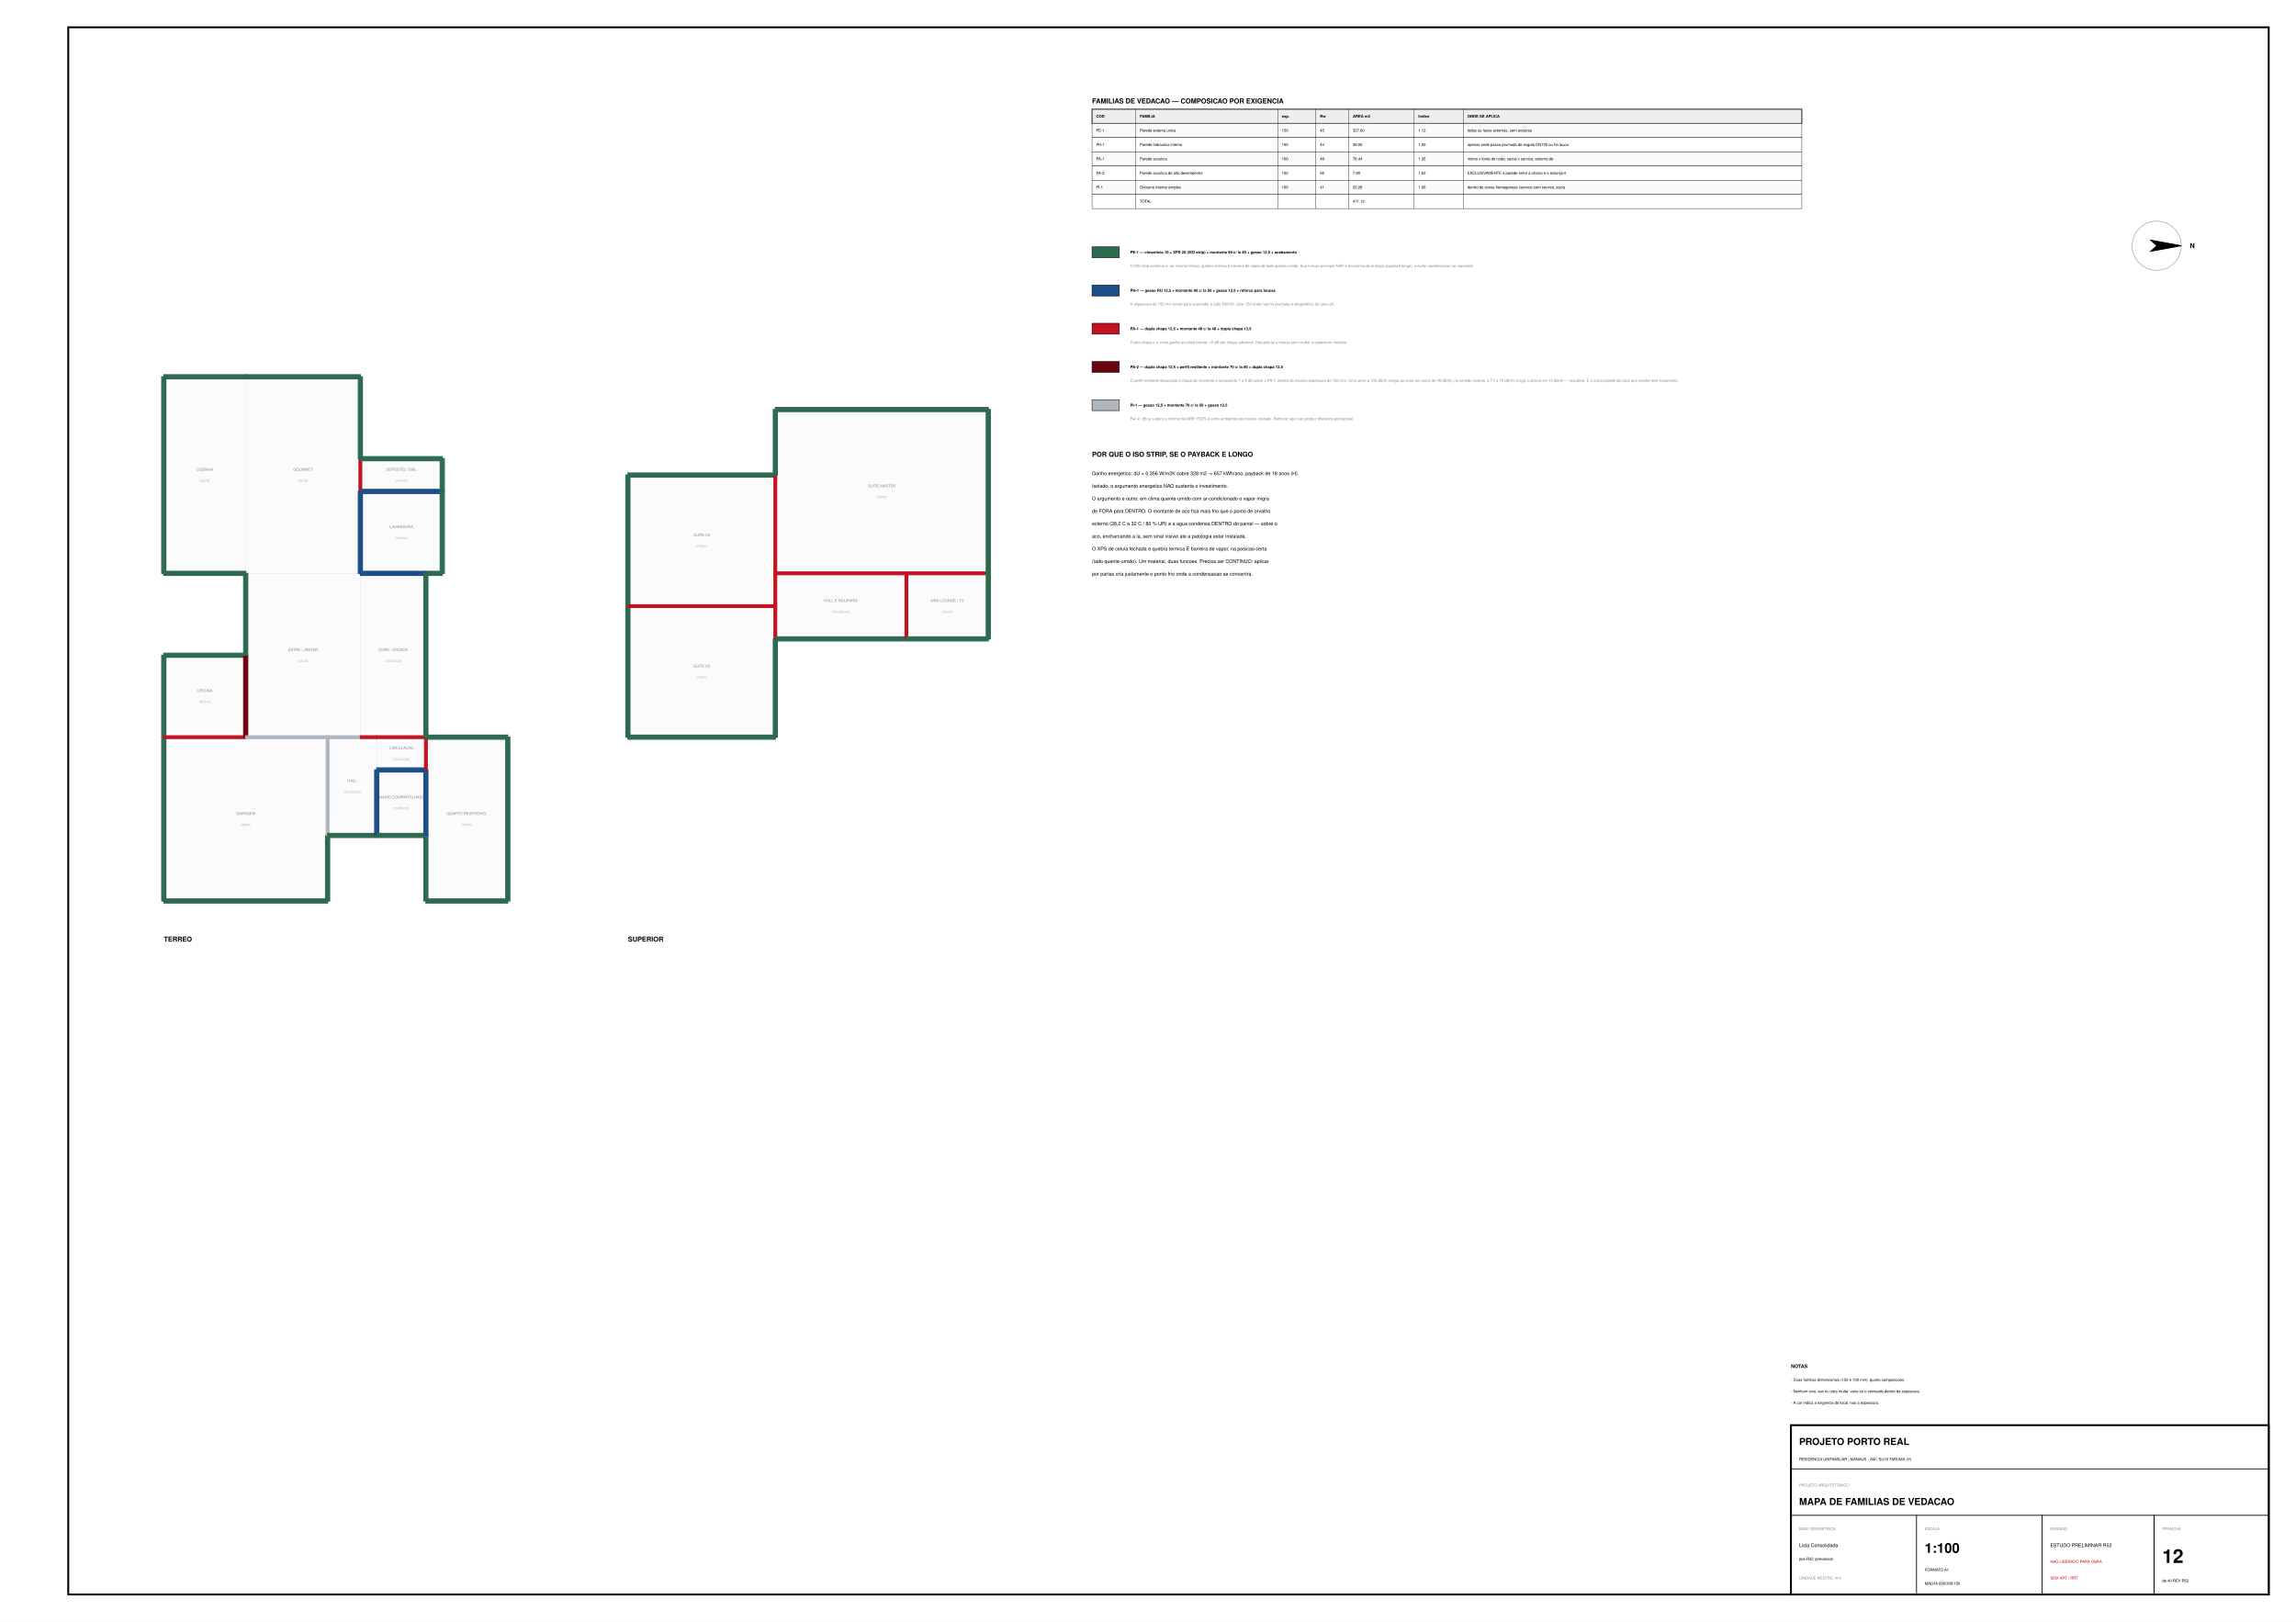
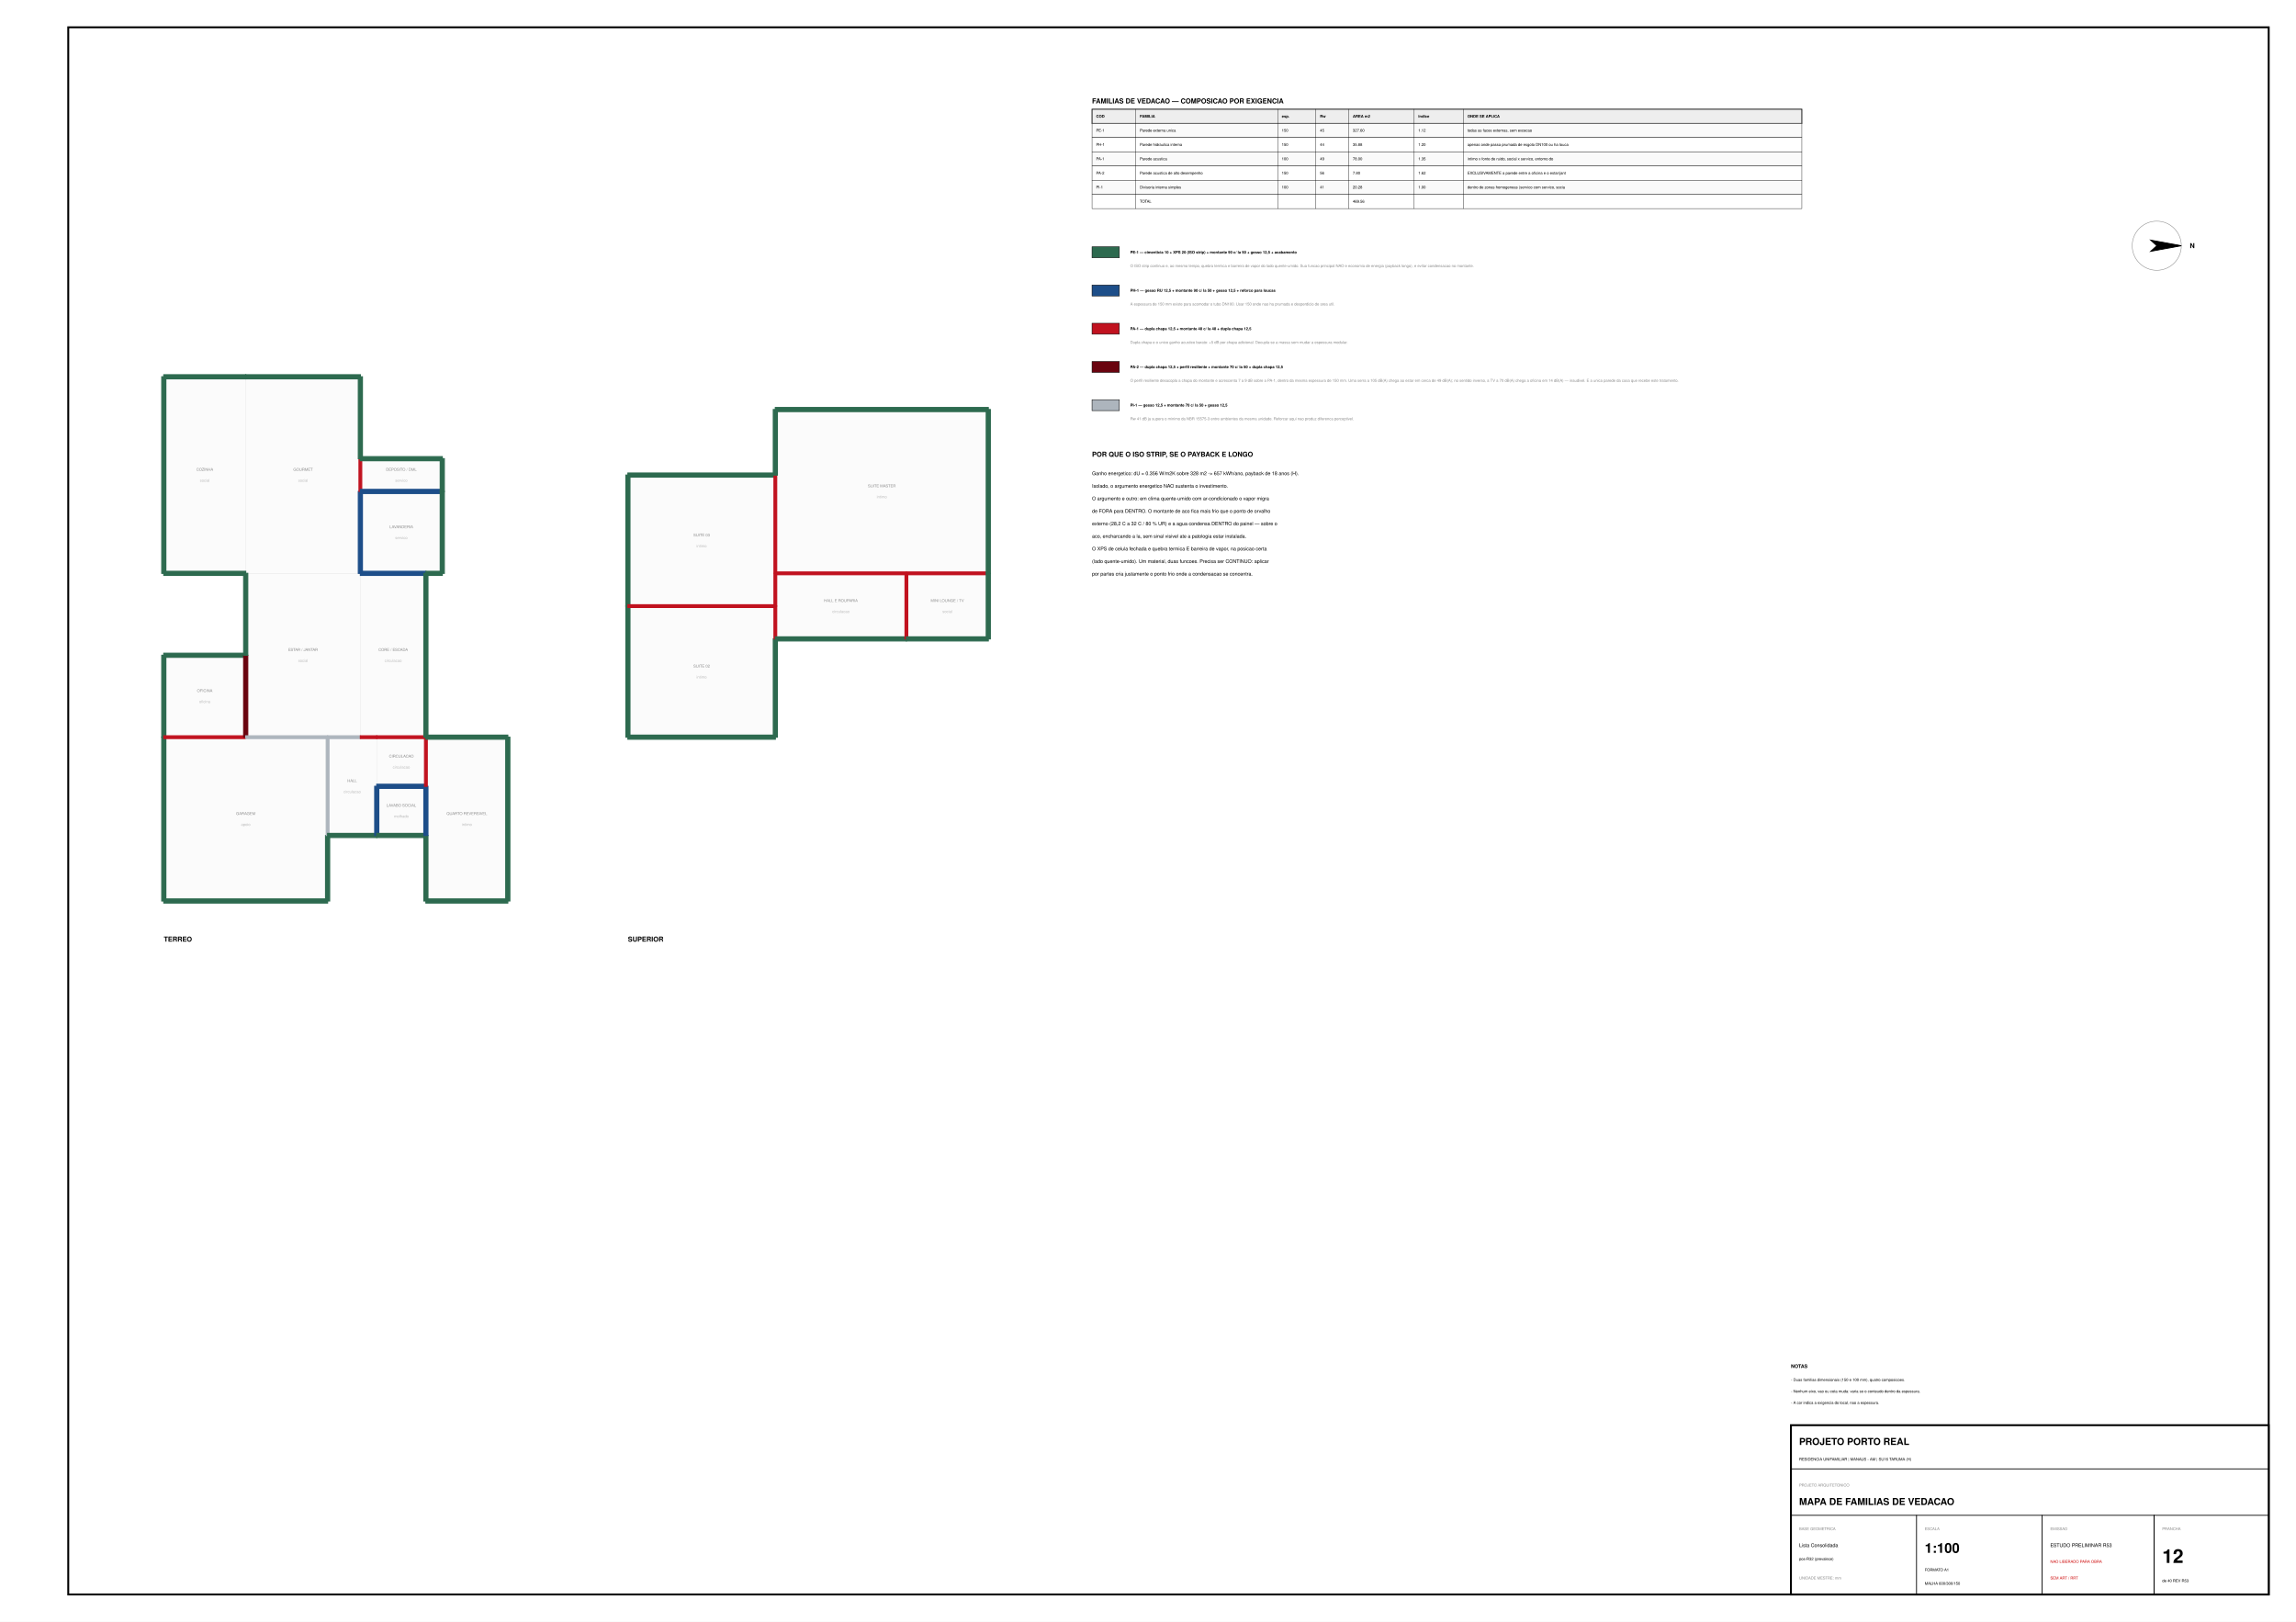
<svg xmlns="http://www.w3.org/2000/svg" version="1.1" width="841mm" height="594mm" viewBox="0 0 841 594">
  <rect width="841" height="594" fill="#ffffff" />
  <defs>
    <clipPath id="rec1">
      <rect x="25.00" y="10.00" width="806.00" height="574.00" />
    </clipPath>
  </defs>
  <g data-tipo="moldura">
    <rect x="25.0" y="10" width="806.00" height="574.00" fill="none" stroke="#000" stroke-width="0.7" />
  </g>
-   <g data-tipo="carimbo" data-cod="12" data-rev="R52">
+   <g data-tipo="carimbo" data-cod="12" data-rev="R53">
    <polygon points="656.000,522.000 831.000,522.000 831.000,584.000 656.000,584.000" stroke="#000000" stroke-width="0.7" fill="#fff" stroke-linejoin="miter" />
    <text x="659.000" y="528.000" font-family="Helvetica, Arial, sans-serif" font-size="3.50" font-weight="bold" fill="#000000" text-anchor="start" dominant-baseline="middle">PROJETO PORTO REAL</text>
    <text x="659.000" y="534.500" font-family="Helvetica, Arial, sans-serif" font-size="1.40" font-weight="normal" fill="#000000" text-anchor="start" dominant-baseline="middle">RESIDENCIA UNIFAMILIAR  |  MANAUS - AM  |  SU16 TARUMA (H)</text>
    <line x1="656.000" y1="538.000" x2="831.000" y2="538.000" stroke="#000000" stroke-width="0.3" fill="none" stroke-linecap="round" />
    <text x="659.000" y="544.000" font-family="Helvetica, Arial, sans-serif" font-size="1.40" font-weight="normal" fill="#8a8a8a" text-anchor="start" dominant-baseline="middle">PROJETO ARQUITETONICO</text>
    <text x="659.000" y="550.000" font-family="Helvetica, Arial, sans-serif" font-size="3.50" font-weight="bold" fill="#000000" text-anchor="start" dominant-baseline="middle">MAPA DE FAMILIAS DE VEDACAO</text>
    <line x1="656.000" y1="555.000" x2="831.000" y2="555.000" stroke="#000000" stroke-width="0.3" fill="none" stroke-linecap="round" />
    <line x1="702.000" y1="555.000" x2="702.000" y2="584.000" stroke="#000000" stroke-width="0.3" fill="none" stroke-linecap="round" />
    <line x1="748.000" y1="555.000" x2="748.000" y2="584.000" stroke="#000000" stroke-width="0.3" fill="none" stroke-linecap="round" />
    <line x1="789.000" y1="555.000" x2="789.000" y2="584.000" stroke="#000000" stroke-width="0.3" fill="none" stroke-linecap="round" />
    <line x1="789.000" y1="555.000" x2="789.000" y2="584.000" stroke="#000000" stroke-width="0.3" fill="none" stroke-linecap="round" />
    <text x="659.000" y="560.000" font-family="Helvetica, Arial, sans-serif" font-size="1.40" font-weight="normal" fill="#8a8a8a" text-anchor="start" dominant-baseline="middle">BASE GEOMETRICA</text>
    <text x="659.000" y="566.000" font-family="Helvetica, Arial, sans-serif" font-size="1.80" font-weight="normal" fill="#000000" text-anchor="start" dominant-baseline="middle">Lista Consolidada</text>
    <text x="659.000" y="571.000" font-family="Helvetica, Arial, sans-serif" font-size="1.40" font-weight="normal" fill="#000000" text-anchor="start" dominant-baseline="middle">pos-R32 (prevalece)</text>
    <text x="659.000" y="578.000" font-family="Helvetica, Arial, sans-serif" font-size="1.40" font-weight="normal" fill="#8a8a8a" text-anchor="start" dominant-baseline="middle">UNIDADE MESTRE: mm</text>
    <text x="705.000" y="560.000" font-family="Helvetica, Arial, sans-serif" font-size="1.40" font-weight="normal" fill="#8a8a8a" text-anchor="start" dominant-baseline="middle">ESCALA</text>
    <text x="705.000" y="567.000" font-family="Helvetica, Arial, sans-serif" font-size="5.00" font-weight="bold" fill="#000000" text-anchor="start" dominant-baseline="middle">1:100</text>
    <text x="705.000" y="575.000" font-family="Helvetica, Arial, sans-serif" font-size="1.40" font-weight="normal" fill="#000000" text-anchor="start" dominant-baseline="middle">FORMATO A1</text>
    <text x="705.000" y="580.000" font-family="Helvetica, Arial, sans-serif" font-size="1.40" font-weight="normal" fill="#000000" text-anchor="start" dominant-baseline="middle">MALHA 600/300/150</text>
    <text x="751.000" y="560.000" font-family="Helvetica, Arial, sans-serif" font-size="1.40" font-weight="normal" fill="#8a8a8a" text-anchor="start" dominant-baseline="middle">EMISSAO</text>
-     <text x="751.000" y="566.000" font-family="Helvetica, Arial, sans-serif" font-size="1.80" font-weight="normal" fill="#000000" text-anchor="start" dominant-baseline="middle">ESTUDO PRELIMINAR  R52</text>
+     <text x="751.000" y="566.000" font-family="Helvetica, Arial, sans-serif" font-size="1.80" font-weight="normal" fill="#000000" text-anchor="start" dominant-baseline="middle">ESTUDO PRELIMINAR  R53</text>
    <text x="751.000" y="572.000" font-family="Helvetica, Arial, sans-serif" font-size="1.40" font-weight="normal" fill="#c00" text-anchor="start" dominant-baseline="middle">NAO LIBERADO PARA OBRA</text>
    <text x="751.000" y="578.000" font-family="Helvetica, Arial, sans-serif" font-size="1.40" font-weight="normal" fill="#c00" text-anchor="start" dominant-baseline="middle">SEM ART / RRT</text>
    <text x="792.000" y="560.000" font-family="Helvetica, Arial, sans-serif" font-size="1.40" font-weight="normal" fill="#8a8a8a" text-anchor="start" dominant-baseline="middle">PRANCHA</text>
    <text x="792.000" y="570.000" font-family="Helvetica, Arial, sans-serif" font-size="7.00" font-weight="bold" fill="#000000" text-anchor="start" dominant-baseline="middle">12</text>
-     <text x="792.000" y="579.000" font-family="Helvetica, Arial, sans-serif" font-size="1.40" font-weight="normal" fill="#000000" text-anchor="start" dominant-baseline="middle">de 40   REV R52</text>
+     <text x="792.000" y="579.000" font-family="Helvetica, Arial, sans-serif" font-size="1.40" font-weight="normal" fill="#000000" text-anchor="start" dominant-baseline="middle">de 40   REV R53</text>
  </g>
  <g data-tipo="notas">
    <text x="656.000" y="500.400" font-family="Helvetica, Arial, sans-serif" font-size="1.80" font-weight="bold" fill="#000000" text-anchor="start" dominant-baseline="middle">NOTAS</text>
    <text x="656.000" y="505.400" font-family="Helvetica, Arial, sans-serif" font-size="1.40" font-weight="normal" fill="#000000" text-anchor="start" dominant-baseline="middle">- Duas familias dimensionais (150 e 100 mm), quatro composicoes.</text>
    <text x="656.000" y="509.600" font-family="Helvetica, Arial, sans-serif" font-size="1.40" font-weight="normal" fill="#000000" text-anchor="start" dominant-baseline="middle">- Nenhum eixo, vao ou cota muda: varia so o conteudo dentro da espessura.</text>
    <text x="656.000" y="513.800" font-family="Helvetica, Arial, sans-serif" font-size="1.40" font-weight="normal" fill="#000000" text-anchor="start" dominant-baseline="middle">- A cor indica a exigencia do local, nao a espessura.</text>
  </g>
  <g clip-path="url(#rec1)" data-tipo="recorte">
    <polygon points="60.000,330.000 120.000,330.000 120.000,270.000 60.000,270.000" stroke="#e8e8e8" stroke-width="0.13" fill="#fbfbfb" stroke-linejoin="miter" />
    <text x="90.000" y="298.000" font-family="Helvetica, Arial, sans-serif" font-size="1.40" font-weight="normal" fill="#8a8a8a" text-anchor="middle" dominant-baseline="middle">GARAGEM</text>
    <text x="90.000" y="302.000" font-family="Helvetica, Arial, sans-serif" font-size="1.40" font-weight="normal" fill="#bbb" text-anchor="middle" dominant-baseline="middle">apoio</text>
    <polygon points="120.000,306.000 138.000,306.000 138.000,270.000 120.000,270.000" stroke="#e8e8e8" stroke-width="0.13" fill="#fbfbfb" stroke-linejoin="miter" />
    <text x="129.000" y="286.000" font-family="Helvetica, Arial, sans-serif" font-size="1.40" font-weight="normal" fill="#8a8a8a" text-anchor="middle" dominant-baseline="middle">HALL</text>
    <text x="129.000" y="290.000" font-family="Helvetica, Arial, sans-serif" font-size="1.40" font-weight="normal" fill="#bbb" text-anchor="middle" dominant-baseline="middle">circulacao</text>
-     <polygon points="138.000,306.000 156.000,306.000 156.000,282.000 138.000,282.000" stroke="#e8e8e8" stroke-width="0.13" fill="#fbfbfb" stroke-linejoin="miter" />
-     <text x="147.000" y="292.000" font-family="Helvetica, Arial, sans-serif" font-size="1.40" font-weight="normal" fill="#8a8a8a" text-anchor="middle" dominant-baseline="middle">BANHO COMPARTILHADO</text>
-     <text x="147.000" y="296.000" font-family="Helvetica, Arial, sans-serif" font-size="1.40" font-weight="normal" fill="#bbb" text-anchor="middle" dominant-baseline="middle">molhado</text>
-     <polygon points="138.000,282.000 156.000,282.000 156.000,270.000 138.000,270.000" stroke="#e8e8e8" stroke-width="0.13" fill="#fbfbfb" stroke-linejoin="miter" />
-     <text x="147.000" y="274.000" font-family="Helvetica, Arial, sans-serif" font-size="1.40" font-weight="normal" fill="#8a8a8a" text-anchor="middle" dominant-baseline="middle">CIRCULACAO</text>
-     <text x="147.000" y="278.000" font-family="Helvetica, Arial, sans-serif" font-size="1.40" font-weight="normal" fill="#bbb" text-anchor="middle" dominant-baseline="middle">circulacao</text>
+     <polygon points="138.000,306.000 156.000,306.000 156.000,288.000 138.000,288.000" stroke="#e8e8e8" stroke-width="0.13" fill="#fbfbfb" stroke-linejoin="miter" />
+     <text x="147.000" y="295.000" font-family="Helvetica, Arial, sans-serif" font-size="1.40" font-weight="normal" fill="#8a8a8a" text-anchor="middle" dominant-baseline="middle">LAVABO SOCIAL</text>
+     <text x="147.000" y="299.000" font-family="Helvetica, Arial, sans-serif" font-size="1.40" font-weight="normal" fill="#bbb" text-anchor="middle" dominant-baseline="middle">molhado</text>
+     <polygon points="138.000,288.000 156.000,288.000 156.000,270.000 138.000,270.000" stroke="#e8e8e8" stroke-width="0.13" fill="#fbfbfb" stroke-linejoin="miter" />
+     <text x="147.000" y="277.000" font-family="Helvetica, Arial, sans-serif" font-size="1.40" font-weight="normal" fill="#8a8a8a" text-anchor="middle" dominant-baseline="middle">CIRCULACAO</text>
+     <text x="147.000" y="281.000" font-family="Helvetica, Arial, sans-serif" font-size="1.40" font-weight="normal" fill="#bbb" text-anchor="middle" dominant-baseline="middle">circulacao</text>
    <polygon points="156.000,330.000 186.000,330.000 186.000,270.000 156.000,270.000" stroke="#e8e8e8" stroke-width="0.13" fill="#fbfbfb" stroke-linejoin="miter" />
    <text x="171.000" y="298.000" font-family="Helvetica, Arial, sans-serif" font-size="1.40" font-weight="normal" fill="#8a8a8a" text-anchor="middle" dominant-baseline="middle">QUARTO REVERSIVEL</text>
    <text x="171.000" y="302.000" font-family="Helvetica, Arial, sans-serif" font-size="1.40" font-weight="normal" fill="#bbb" text-anchor="middle" dominant-baseline="middle">intimo</text>
    <polygon points="60.000,270.000 90.000,270.000 90.000,240.000 60.000,240.000" stroke="#e8e8e8" stroke-width="0.13" fill="#fbfbfb" stroke-linejoin="miter" />
    <text x="75.000" y="253.000" font-family="Helvetica, Arial, sans-serif" font-size="1.40" font-weight="normal" fill="#8a8a8a" text-anchor="middle" dominant-baseline="middle">OFICINA</text>
    <text x="75.000" y="257.000" font-family="Helvetica, Arial, sans-serif" font-size="1.40" font-weight="normal" fill="#bbb" text-anchor="middle" dominant-baseline="middle">oficina</text>
    <polygon points="90.000,270.000 132.000,270.000 132.000,210.000 90.000,210.000" stroke="#e8e8e8" stroke-width="0.13" fill="#fbfbfb" stroke-linejoin="miter" />
    <text x="111.000" y="238.000" font-family="Helvetica, Arial, sans-serif" font-size="1.40" font-weight="normal" fill="#8a8a8a" text-anchor="middle" dominant-baseline="middle">ESTAR / JANTAR</text>
    <text x="111.000" y="242.000" font-family="Helvetica, Arial, sans-serif" font-size="1.40" font-weight="normal" fill="#bbb" text-anchor="middle" dominant-baseline="middle">social</text>
    <polygon points="132.000,270.000 156.000,270.000 156.000,210.000 132.000,210.000" stroke="#e8e8e8" stroke-width="0.13" fill="#fbfbfb" stroke-linejoin="miter" />
    <text x="144.000" y="238.000" font-family="Helvetica, Arial, sans-serif" font-size="1.40" font-weight="normal" fill="#8a8a8a" text-anchor="middle" dominant-baseline="middle">CORE / ESCADA</text>
    <text x="144.000" y="242.000" font-family="Helvetica, Arial, sans-serif" font-size="1.40" font-weight="normal" fill="#bbb" text-anchor="middle" dominant-baseline="middle">circulacao</text>
    <polygon points="60.000,210.000 90.000,210.000 90.000,138.000 60.000,138.000" stroke="#e8e8e8" stroke-width="0.13" fill="#fbfbfb" stroke-linejoin="miter" />
    <text x="75.000" y="172.000" font-family="Helvetica, Arial, sans-serif" font-size="1.40" font-weight="normal" fill="#8a8a8a" text-anchor="middle" dominant-baseline="middle">COZINHA</text>
    <text x="75.000" y="176.000" font-family="Helvetica, Arial, sans-serif" font-size="1.40" font-weight="normal" fill="#bbb" text-anchor="middle" dominant-baseline="middle">social</text>
    <polygon points="90.000,210.000 132.000,210.000 132.000,138.000 90.000,138.000" stroke="#e8e8e8" stroke-width="0.13" fill="#fbfbfb" stroke-linejoin="miter" />
    <text x="111.000" y="172.000" font-family="Helvetica, Arial, sans-serif" font-size="1.40" font-weight="normal" fill="#8a8a8a" text-anchor="middle" dominant-baseline="middle">GOURMET</text>
    <text x="111.000" y="176.000" font-family="Helvetica, Arial, sans-serif" font-size="1.40" font-weight="normal" fill="#bbb" text-anchor="middle" dominant-baseline="middle">social</text>
    <polygon points="132.000,210.000 162.000,210.000 162.000,180.000 132.000,180.000" stroke="#e8e8e8" stroke-width="0.13" fill="#fbfbfb" stroke-linejoin="miter" />
    <text x="147.000" y="193.000" font-family="Helvetica, Arial, sans-serif" font-size="1.40" font-weight="normal" fill="#8a8a8a" text-anchor="middle" dominant-baseline="middle">LAVANDERIA</text>
    <text x="147.000" y="197.000" font-family="Helvetica, Arial, sans-serif" font-size="1.40" font-weight="normal" fill="#bbb" text-anchor="middle" dominant-baseline="middle">servico</text>
    <polygon points="132.000,180.000 162.000,180.000 162.000,168.000 132.000,168.000" stroke="#e8e8e8" stroke-width="0.13" fill="#fbfbfb" stroke-linejoin="miter" />
    <text x="147.000" y="172.000" font-family="Helvetica, Arial, sans-serif" font-size="1.40" font-weight="normal" fill="#8a8a8a" text-anchor="middle" dominant-baseline="middle">DEPOSITO / DML</text>
    <text x="147.000" y="176.000" font-family="Helvetica, Arial, sans-serif" font-size="1.40" font-weight="normal" fill="#bbb" text-anchor="middle" dominant-baseline="middle">servico</text>
    <polygon points="59.250,330.000 60.750,330.000 60.750,270.000 59.250,270.000" stroke="#2d6a4f" stroke-width="0.4" fill="#2d6a4f" stroke-linejoin="miter" />
    <polygon points="59.250,270.000 60.750,270.000 60.750,240.000 59.250,240.000" stroke="#2d6a4f" stroke-width="0.4" fill="#2d6a4f" stroke-linejoin="miter" />
    <polygon points="59.250,210.000 60.750,210.000 60.750,138.000 59.250,138.000" stroke="#2d6a4f" stroke-width="0.4" fill="#2d6a4f" stroke-linejoin="miter" />
    <polygon points="60.000,330.750 120.000,330.750 120.000,329.250 60.000,329.250" stroke="#2d6a4f" stroke-width="0.4" fill="#2d6a4f" stroke-linejoin="miter" />
    <polygon points="60.000,270.500 90.000,270.500 90.000,269.500 60.000,269.500" stroke="#c1121f" stroke-width="0.4" fill="#c1121f" stroke-linejoin="miter" />
    <polygon points="60.000,240.750 90.000,240.750 90.000,239.250 60.000,239.250" stroke="#2d6a4f" stroke-width="0.4" fill="#2d6a4f" stroke-linejoin="miter" />
    <polygon points="60.000,210.750 90.000,210.750 90.000,209.250 60.000,209.250" stroke="#2d6a4f" stroke-width="0.4" fill="#2d6a4f" stroke-linejoin="miter" />
    <polygon points="60.000,138.750 90.000,138.750 90.000,137.250 60.000,137.250" stroke="#2d6a4f" stroke-width="0.4" fill="#2d6a4f" stroke-linejoin="miter" />
    <polygon points="89.250,270.000 90.750,270.000 90.750,240.000 89.250,240.000" stroke="#6a040f" stroke-width="0.4" fill="#6a040f" stroke-linejoin="miter" />
    <polygon points="89.250,240.000 90.750,240.000 90.750,210.000 89.250,210.000" stroke="#2d6a4f" stroke-width="0.4" fill="#2d6a4f" stroke-linejoin="miter" />
    <polygon points="90.000,270.500 120.000,270.500 120.000,269.500 90.000,269.500" stroke="#adb5bd" stroke-width="0.4" fill="#adb5bd" stroke-linejoin="miter" />
    <polygon points="90.000,138.750 132.000,138.750 132.000,137.250 90.000,137.250" stroke="#2d6a4f" stroke-width="0.4" fill="#2d6a4f" stroke-linejoin="miter" />
    <polygon points="119.250,330.000 120.750,330.000 120.750,306.000 119.250,306.000" stroke="#2d6a4f" stroke-width="0.4" fill="#2d6a4f" stroke-linejoin="miter" />
    <polygon points="119.500,306.000 120.500,306.000 120.500,270.000 119.500,270.000" stroke="#adb5bd" stroke-width="0.4" fill="#adb5bd" stroke-linejoin="miter" />
    <polygon points="120.000,306.750 138.000,306.750 138.000,305.250 120.000,305.250" stroke="#2d6a4f" stroke-width="0.4" fill="#2d6a4f" stroke-linejoin="miter" />
    <polygon points="120.000,270.500 132.000,270.500 132.000,269.500 120.000,269.500" stroke="#adb5bd" stroke-width="0.4" fill="#adb5bd" stroke-linejoin="miter" />
    <polygon points="131.250,210.000 132.750,210.000 132.750,180.000 131.250,180.000" stroke="#1d4e89" stroke-width="0.4" fill="#1d4e89" stroke-linejoin="miter" />
    <polygon points="131.500,180.000 132.500,180.000 132.500,168.000 131.500,168.000" stroke="#c1121f" stroke-width="0.4" fill="#c1121f" stroke-linejoin="miter" />
    <polygon points="131.250,168.000 132.750,168.000 132.750,138.000 131.250,138.000" stroke="#2d6a4f" stroke-width="0.4" fill="#2d6a4f" stroke-linejoin="miter" />
-     <polygon points="137.250,306.000 138.750,306.000 138.750,282.000 137.250,282.000" stroke="#1d4e89" stroke-width="0.4" fill="#1d4e89" stroke-linejoin="miter" />
+     <polygon points="137.250,306.000 138.750,306.000 138.750,288.000 137.250,288.000" stroke="#1d4e89" stroke-width="0.4" fill="#1d4e89" stroke-linejoin="miter" />
    <polygon points="132.000,270.500 138.000,270.500 138.000,269.500 132.000,269.500" stroke="#c1121f" stroke-width="0.4" fill="#c1121f" stroke-linejoin="miter" />
    <polygon points="132.000,210.750 156.000,210.750 156.000,209.250 132.000,209.250" stroke="#1d4e89" stroke-width="0.4" fill="#1d4e89" stroke-linejoin="miter" />
    <polygon points="132.000,180.750 162.000,180.750 162.000,179.250 132.000,179.250" stroke="#1d4e89" stroke-width="0.4" fill="#1d4e89" stroke-linejoin="miter" />
    <polygon points="132.000,168.750 162.000,168.750 162.000,167.250 132.000,167.250" stroke="#2d6a4f" stroke-width="0.4" fill="#2d6a4f" stroke-linejoin="miter" />
    <polygon points="138.000,306.750 156.000,306.750 156.000,305.250 138.000,305.250" stroke="#2d6a4f" stroke-width="0.4" fill="#2d6a4f" stroke-linejoin="miter" />
-     <polygon points="138.000,282.750 156.000,282.750 156.000,281.250 138.000,281.250" stroke="#1d4e89" stroke-width="0.4" fill="#1d4e89" stroke-linejoin="miter" />
+     <polygon points="138.000,288.750 156.000,288.750 156.000,287.250 138.000,287.250" stroke="#1d4e89" stroke-width="0.4" fill="#1d4e89" stroke-linejoin="miter" />
    <polygon points="138.000,270.500 156.000,270.500 156.000,269.500 138.000,269.500" stroke="#c1121f" stroke-width="0.4" fill="#c1121f" stroke-linejoin="miter" />
    <polygon points="155.250,330.000 156.750,330.000 156.750,306.000 155.250,306.000" stroke="#2d6a4f" stroke-width="0.4" fill="#2d6a4f" stroke-linejoin="miter" />
-     <polygon points="155.250,306.000 156.750,306.000 156.750,282.000 155.250,282.000" stroke="#1d4e89" stroke-width="0.4" fill="#1d4e89" stroke-linejoin="miter" />
-     <polygon points="155.500,282.000 156.500,282.000 156.500,270.000 155.500,270.000" stroke="#c1121f" stroke-width="0.4" fill="#c1121f" stroke-linejoin="miter" />
+     <polygon points="155.250,306.000 156.750,306.000 156.750,288.000 155.250,288.000" stroke="#1d4e89" stroke-width="0.4" fill="#1d4e89" stroke-linejoin="miter" />
+     <polygon points="155.500,288.000 156.500,288.000 156.500,270.000 155.500,270.000" stroke="#c1121f" stroke-width="0.4" fill="#c1121f" stroke-linejoin="miter" />
    <polygon points="155.250,270.000 156.750,270.000 156.750,210.000 155.250,210.000" stroke="#2d6a4f" stroke-width="0.4" fill="#2d6a4f" stroke-linejoin="miter" />
    <polygon points="156.000,330.750 186.000,330.750 186.000,329.250 156.000,329.250" stroke="#2d6a4f" stroke-width="0.4" fill="#2d6a4f" stroke-linejoin="miter" />
    <polygon points="156.000,270.750 186.000,270.750 186.000,269.250 156.000,269.250" stroke="#2d6a4f" stroke-width="0.4" fill="#2d6a4f" stroke-linejoin="miter" />
    <polygon points="156.000,210.750 162.000,210.750 162.000,209.250 156.000,209.250" stroke="#2d6a4f" stroke-width="0.4" fill="#2d6a4f" stroke-linejoin="miter" />
    <polygon points="161.250,210.000 162.750,210.000 162.750,180.000 161.250,180.000" stroke="#2d6a4f" stroke-width="0.4" fill="#2d6a4f" stroke-linejoin="miter" />
    <polygon points="161.250,180.000 162.750,180.000 162.750,168.000 161.250,168.000" stroke="#2d6a4f" stroke-width="0.4" fill="#2d6a4f" stroke-linejoin="miter" />
    <polygon points="185.250,330.000 186.750,330.000 186.750,270.000 185.250,270.000" stroke="#2d6a4f" stroke-width="0.4" fill="#2d6a4f" stroke-linejoin="miter" />
    <text x="60.000" y="344.000" font-family="Helvetica, Arial, sans-serif" font-size="2.50" font-weight="bold" fill="#000000" text-anchor="start" dominant-baseline="middle">TERREO</text>
    <polygon points="230.000,270.000 284.000,270.000 284.000,222.000 230.000,222.000" stroke="#e8e8e8" stroke-width="0.13" fill="#fbfbfb" stroke-linejoin="miter" />
    <text x="257.000" y="244.000" font-family="Helvetica, Arial, sans-serif" font-size="1.40" font-weight="normal" fill="#8a8a8a" text-anchor="middle" dominant-baseline="middle">SUITE 02</text>
    <text x="257.000" y="248.000" font-family="Helvetica, Arial, sans-serif" font-size="1.40" font-weight="normal" fill="#bbb" text-anchor="middle" dominant-baseline="middle">intimo</text>
    <polygon points="230.000,222.000 284.000,222.000 284.000,174.000 230.000,174.000" stroke="#e8e8e8" stroke-width="0.13" fill="#fbfbfb" stroke-linejoin="miter" />
    <text x="257.000" y="196.000" font-family="Helvetica, Arial, sans-serif" font-size="1.40" font-weight="normal" fill="#8a8a8a" text-anchor="middle" dominant-baseline="middle">SUITE 03</text>
    <text x="257.000" y="200.000" font-family="Helvetica, Arial, sans-serif" font-size="1.40" font-weight="normal" fill="#bbb" text-anchor="middle" dominant-baseline="middle">intimo</text>
    <polygon points="284.000,234.000 332.000,234.000 332.000,210.000 284.000,210.000" stroke="#e8e8e8" stroke-width="0.13" fill="#fbfbfb" stroke-linejoin="miter" />
    <text x="308.000" y="220.000" font-family="Helvetica, Arial, sans-serif" font-size="1.40" font-weight="normal" fill="#8a8a8a" text-anchor="middle" dominant-baseline="middle">HALL E ROUPARIA</text>
    <text x="308.000" y="224.000" font-family="Helvetica, Arial, sans-serif" font-size="1.40" font-weight="normal" fill="#bbb" text-anchor="middle" dominant-baseline="middle">circulacao</text>
    <polygon points="332.000,234.000 362.000,234.000 362.000,210.000 332.000,210.000" stroke="#e8e8e8" stroke-width="0.13" fill="#fbfbfb" stroke-linejoin="miter" />
    <text x="347.000" y="220.000" font-family="Helvetica, Arial, sans-serif" font-size="1.40" font-weight="normal" fill="#8a8a8a" text-anchor="middle" dominant-baseline="middle">MINI LOUNGE / TV</text>
    <text x="347.000" y="224.000" font-family="Helvetica, Arial, sans-serif" font-size="1.40" font-weight="normal" fill="#bbb" text-anchor="middle" dominant-baseline="middle">social</text>
    <polygon points="284.000,210.000 362.000,210.000 362.000,150.000 284.000,150.000" stroke="#e8e8e8" stroke-width="0.13" fill="#fbfbfb" stroke-linejoin="miter" />
    <text x="323.000" y="178.000" font-family="Helvetica, Arial, sans-serif" font-size="1.40" font-weight="normal" fill="#8a8a8a" text-anchor="middle" dominant-baseline="middle">SUITE MASTER</text>
    <text x="323.000" y="182.000" font-family="Helvetica, Arial, sans-serif" font-size="1.40" font-weight="normal" fill="#bbb" text-anchor="middle" dominant-baseline="middle">intimo</text>
    <polygon points="229.250,270.000 230.750,270.000 230.750,222.000 229.250,222.000" stroke="#2d6a4f" stroke-width="0.4" fill="#2d6a4f" stroke-linejoin="miter" />
    <polygon points="229.250,222.000 230.750,222.000 230.750,174.000 229.250,174.000" stroke="#2d6a4f" stroke-width="0.4" fill="#2d6a4f" stroke-linejoin="miter" />
    <polygon points="230.000,270.750 284.000,270.750 284.000,269.250 230.000,269.250" stroke="#2d6a4f" stroke-width="0.4" fill="#2d6a4f" stroke-linejoin="miter" />
    <polygon points="230.000,222.500 284.000,222.500 284.000,221.500 230.000,221.500" stroke="#c1121f" stroke-width="0.4" fill="#c1121f" stroke-linejoin="miter" />
    <polygon points="230.000,174.750 284.000,174.750 284.000,173.250 230.000,173.250" stroke="#2d6a4f" stroke-width="0.4" fill="#2d6a4f" stroke-linejoin="miter" />
    <polygon points="283.250,270.000 284.750,270.000 284.750,234.000 283.250,234.000" stroke="#2d6a4f" stroke-width="0.4" fill="#2d6a4f" stroke-linejoin="miter" />
    <polygon points="283.500,234.000 284.500,234.000 284.500,222.000 283.500,222.000" stroke="#c1121f" stroke-width="0.4" fill="#c1121f" stroke-linejoin="miter" />
    <polygon points="283.500,222.000 284.500,222.000 284.500,210.000 283.500,210.000" stroke="#c1121f" stroke-width="0.4" fill="#c1121f" stroke-linejoin="miter" />
    <polygon points="283.500,210.000 284.500,210.000 284.500,174.000 283.500,174.000" stroke="#c1121f" stroke-width="0.4" fill="#c1121f" stroke-linejoin="miter" />
    <polygon points="283.250,174.000 284.750,174.000 284.750,150.000 283.250,150.000" stroke="#2d6a4f" stroke-width="0.4" fill="#2d6a4f" stroke-linejoin="miter" />
    <polygon points="284.000,234.750 332.000,234.750 332.000,233.250 284.000,233.250" stroke="#2d6a4f" stroke-width="0.4" fill="#2d6a4f" stroke-linejoin="miter" />
    <polygon points="284.000,210.500 332.000,210.500 332.000,209.500 284.000,209.500" stroke="#c1121f" stroke-width="0.4" fill="#c1121f" stroke-linejoin="miter" />
    <polygon points="284.000,150.750 362.000,150.750 362.000,149.250 284.000,149.250" stroke="#2d6a4f" stroke-width="0.4" fill="#2d6a4f" stroke-linejoin="miter" />
    <polygon points="331.500,234.000 332.500,234.000 332.500,210.000 331.500,210.000" stroke="#c1121f" stroke-width="0.4" fill="#c1121f" stroke-linejoin="miter" />
    <polygon points="332.000,234.750 362.000,234.750 362.000,233.250 332.000,233.250" stroke="#2d6a4f" stroke-width="0.4" fill="#2d6a4f" stroke-linejoin="miter" />
    <polygon points="332.000,210.500 362.000,210.500 362.000,209.500 332.000,209.500" stroke="#c1121f" stroke-width="0.4" fill="#c1121f" stroke-linejoin="miter" />
    <polygon points="361.250,234.000 362.750,234.000 362.750,210.000 361.250,210.000" stroke="#2d6a4f" stroke-width="0.4" fill="#2d6a4f" stroke-linejoin="miter" />
    <polygon points="361.250,210.000 362.750,210.000 362.750,150.000 361.250,150.000" stroke="#2d6a4f" stroke-width="0.4" fill="#2d6a4f" stroke-linejoin="miter" />
    <text x="230.000" y="344.000" font-family="Helvetica, Arial, sans-serif" font-size="2.50" font-weight="bold" fill="#000000" text-anchor="start" dominant-baseline="middle">SUPERIOR</text>
    <text x="400.000" y="37.000" font-family="Helvetica, Arial, sans-serif" font-size="2.50" font-weight="bold" fill="#000000" text-anchor="start" dominant-baseline="middle">FAMILIAS DE VEDACAO — COMPOSICAO POR EXIGENCIA</text>
    <polygon points="400.000,40.000 660.000,40.000 660.000,45.200 400.000,45.200" stroke="#000000" stroke-width="0.3" fill="#eee" stroke-linejoin="miter" />
    <text x="401.500" y="42.600" font-family="Helvetica, Arial, sans-serif" font-size="1.40" font-weight="bold" fill="#000000" text-anchor="start" dominant-baseline="middle">COD</text>
    <text x="417.500" y="42.600" font-family="Helvetica, Arial, sans-serif" font-size="1.40" font-weight="bold" fill="#000000" text-anchor="start" dominant-baseline="middle">FAMILIA</text>
    <text x="469.500" y="42.600" font-family="Helvetica, Arial, sans-serif" font-size="1.40" font-weight="bold" fill="#000000" text-anchor="start" dominant-baseline="middle">esp.</text>
    <text x="483.500" y="42.600" font-family="Helvetica, Arial, sans-serif" font-size="1.40" font-weight="bold" fill="#000000" text-anchor="start" dominant-baseline="middle">Rw</text>
    <text x="495.500" y="42.600" font-family="Helvetica, Arial, sans-serif" font-size="1.40" font-weight="bold" fill="#000000" text-anchor="start" dominant-baseline="middle">AREA m2</text>
    <text x="519.500" y="42.600" font-family="Helvetica, Arial, sans-serif" font-size="1.40" font-weight="bold" fill="#000000" text-anchor="start" dominant-baseline="middle">indice</text>
    <text x="537.500" y="42.600" font-family="Helvetica, Arial, sans-serif" font-size="1.40" font-weight="bold" fill="#000000" text-anchor="start" dominant-baseline="middle">ONDE SE APLICA</text>
    <polygon points="400.000,45.200 660.000,45.200 660.000,50.400 400.000,50.400" stroke="#000000" stroke-width="0.13" fill="#fafafa" stroke-linejoin="miter" />
    <text x="401.500" y="47.800" font-family="Helvetica, Arial, sans-serif" font-size="1.40" font-weight="normal" fill="#000000" text-anchor="start" dominant-baseline="middle">PE-1</text>
    <text x="417.500" y="47.800" font-family="Helvetica, Arial, sans-serif" font-size="1.40" font-weight="normal" fill="#000000" text-anchor="start" dominant-baseline="middle">Parede externa unica</text>
    <text x="469.500" y="47.800" font-family="Helvetica, Arial, sans-serif" font-size="1.40" font-weight="normal" fill="#000000" text-anchor="start" dominant-baseline="middle">150</text>
    <text x="483.500" y="47.800" font-family="Helvetica, Arial, sans-serif" font-size="1.40" font-weight="normal" fill="#000000" text-anchor="start" dominant-baseline="middle">45</text>
    <text x="495.500" y="47.800" font-family="Helvetica, Arial, sans-serif" font-size="1.40" font-weight="normal" fill="#000000" text-anchor="start" dominant-baseline="middle">327.60</text>
    <text x="519.500" y="47.800" font-family="Helvetica, Arial, sans-serif" font-size="1.40" font-weight="normal" fill="#000000" text-anchor="start" dominant-baseline="middle">1.12</text>
    <text x="537.500" y="47.800" font-family="Helvetica, Arial, sans-serif" font-size="1.40" font-weight="normal" fill="#000000" text-anchor="start" dominant-baseline="middle">todas as faces externas, sem excecao</text>
    <polygon points="400.000,50.400 660.000,50.400 660.000,55.600 400.000,55.600" stroke="#000000" stroke-width="0.13" fill="#fff" stroke-linejoin="miter" />
    <text x="401.500" y="53.000" font-family="Helvetica, Arial, sans-serif" font-size="1.40" font-weight="normal" fill="#000000" text-anchor="start" dominant-baseline="middle">PH-1</text>
    <text x="417.500" y="53.000" font-family="Helvetica, Arial, sans-serif" font-size="1.40" font-weight="normal" fill="#000000" text-anchor="start" dominant-baseline="middle">Parede hidraulica interna</text>
    <text x="469.500" y="53.000" font-family="Helvetica, Arial, sans-serif" font-size="1.40" font-weight="normal" fill="#000000" text-anchor="start" dominant-baseline="middle">150</text>
    <text x="483.500" y="53.000" font-family="Helvetica, Arial, sans-serif" font-size="1.40" font-weight="normal" fill="#000000" text-anchor="start" dominant-baseline="middle">44</text>
-     <text x="495.500" y="53.000" font-family="Helvetica, Arial, sans-serif" font-size="1.40" font-weight="normal" fill="#000000" text-anchor="start" dominant-baseline="middle">39.00</text>
+     <text x="495.500" y="53.000" font-family="Helvetica, Arial, sans-serif" font-size="1.40" font-weight="normal" fill="#000000" text-anchor="start" dominant-baseline="middle">35.88</text>
    <text x="519.500" y="53.000" font-family="Helvetica, Arial, sans-serif" font-size="1.40" font-weight="normal" fill="#000000" text-anchor="start" dominant-baseline="middle">1.20</text>
    <text x="537.500" y="53.000" font-family="Helvetica, Arial, sans-serif" font-size="1.40" font-weight="normal" fill="#000000" text-anchor="start" dominant-baseline="middle">apenas onde passa prumada de esgoto DN100 ou ha louca </text>
    <polygon points="400.000,55.600 660.000,55.600 660.000,60.800 400.000,60.800" stroke="#000000" stroke-width="0.13" fill="#fafafa" stroke-linejoin="miter" />
    <text x="401.500" y="58.200" font-family="Helvetica, Arial, sans-serif" font-size="1.40" font-weight="normal" fill="#000000" text-anchor="start" dominant-baseline="middle">PA-1</text>
    <text x="417.500" y="58.200" font-family="Helvetica, Arial, sans-serif" font-size="1.40" font-weight="normal" fill="#000000" text-anchor="start" dominant-baseline="middle">Parede acustica</text>
    <text x="469.500" y="58.200" font-family="Helvetica, Arial, sans-serif" font-size="1.40" font-weight="normal" fill="#000000" text-anchor="start" dominant-baseline="middle">100</text>
    <text x="483.500" y="58.200" font-family="Helvetica, Arial, sans-serif" font-size="1.40" font-weight="normal" fill="#000000" text-anchor="start" dominant-baseline="middle">49</text>
-     <text x="495.500" y="58.200" font-family="Helvetica, Arial, sans-serif" font-size="1.40" font-weight="normal" fill="#000000" text-anchor="start" dominant-baseline="middle">76.44</text>
+     <text x="495.500" y="58.200" font-family="Helvetica, Arial, sans-serif" font-size="1.40" font-weight="normal" fill="#000000" text-anchor="start" dominant-baseline="middle">78.00</text>
    <text x="519.500" y="58.200" font-family="Helvetica, Arial, sans-serif" font-size="1.40" font-weight="normal" fill="#000000" text-anchor="start" dominant-baseline="middle">1.35</text>
    <text x="537.500" y="58.200" font-family="Helvetica, Arial, sans-serif" font-size="1.40" font-weight="normal" fill="#000000" text-anchor="start" dominant-baseline="middle">intimo x fonte de ruido, social x servico, entorno do </text>
    <polygon points="400.000,60.800 660.000,60.800 660.000,66.000 400.000,66.000" stroke="#000000" stroke-width="0.13" fill="#fff" stroke-linejoin="miter" />
    <text x="401.500" y="63.400" font-family="Helvetica, Arial, sans-serif" font-size="1.40" font-weight="normal" fill="#000000" text-anchor="start" dominant-baseline="middle">PA-2</text>
    <text x="417.500" y="63.400" font-family="Helvetica, Arial, sans-serif" font-size="1.40" font-weight="normal" fill="#000000" text-anchor="start" dominant-baseline="middle">Parede acustica de alto desempenho</text>
    <text x="469.500" y="63.400" font-family="Helvetica, Arial, sans-serif" font-size="1.40" font-weight="normal" fill="#000000" text-anchor="start" dominant-baseline="middle">150</text>
    <text x="483.500" y="63.400" font-family="Helvetica, Arial, sans-serif" font-size="1.40" font-weight="normal" fill="#000000" text-anchor="start" dominant-baseline="middle">56</text>
    <text x="495.500" y="63.400" font-family="Helvetica, Arial, sans-serif" font-size="1.40" font-weight="normal" fill="#000000" text-anchor="start" dominant-baseline="middle">7.80</text>
    <text x="519.500" y="63.400" font-family="Helvetica, Arial, sans-serif" font-size="1.40" font-weight="normal" fill="#000000" text-anchor="start" dominant-baseline="middle">1.62</text>
    <text x="537.500" y="63.400" font-family="Helvetica, Arial, sans-serif" font-size="1.40" font-weight="normal" fill="#000000" text-anchor="start" dominant-baseline="middle">EXCLUSIVAMENTE a parede entre a oficina e o estar/jant</text>
    <polygon points="400.000,66.000 660.000,66.000 660.000,71.200 400.000,71.200" stroke="#000000" stroke-width="0.13" fill="#fafafa" stroke-linejoin="miter" />
    <text x="401.500" y="68.600" font-family="Helvetica, Arial, sans-serif" font-size="1.40" font-weight="normal" fill="#000000" text-anchor="start" dominant-baseline="middle">PI-1</text>
    <text x="417.500" y="68.600" font-family="Helvetica, Arial, sans-serif" font-size="1.40" font-weight="normal" fill="#000000" text-anchor="start" dominant-baseline="middle">Divisoria interna simples</text>
    <text x="469.500" y="68.600" font-family="Helvetica, Arial, sans-serif" font-size="1.40" font-weight="normal" fill="#000000" text-anchor="start" dominant-baseline="middle">100</text>
    <text x="483.500" y="68.600" font-family="Helvetica, Arial, sans-serif" font-size="1.40" font-weight="normal" fill="#000000" text-anchor="start" dominant-baseline="middle">41</text>
    <text x="495.500" y="68.600" font-family="Helvetica, Arial, sans-serif" font-size="1.40" font-weight="normal" fill="#000000" text-anchor="start" dominant-baseline="middle">20.28</text>
    <text x="519.500" y="68.600" font-family="Helvetica, Arial, sans-serif" font-size="1.40" font-weight="normal" fill="#000000" text-anchor="start" dominant-baseline="middle">1.00</text>
    <text x="537.500" y="68.600" font-family="Helvetica, Arial, sans-serif" font-size="1.40" font-weight="normal" fill="#000000" text-anchor="start" dominant-baseline="middle">dentro de zonas homogeneas (servico com servico, socia</text>
    <polygon points="400.000,71.200 660.000,71.200 660.000,76.400 400.000,76.400" stroke="#000000" stroke-width="0.13" fill="#fff" stroke-linejoin="miter" />
    <text x="401.500" y="73.800" font-family="Helvetica, Arial, sans-serif" font-size="1.40" font-weight="normal" fill="#000000" text-anchor="start" dominant-baseline="middle" />
    <text x="417.500" y="73.800" font-family="Helvetica, Arial, sans-serif" font-size="1.40" font-weight="normal" fill="#000000" text-anchor="start" dominant-baseline="middle">TOTAL</text>
    <text x="469.500" y="73.800" font-family="Helvetica, Arial, sans-serif" font-size="1.40" font-weight="normal" fill="#000000" text-anchor="start" dominant-baseline="middle" />
    <text x="483.500" y="73.800" font-family="Helvetica, Arial, sans-serif" font-size="1.40" font-weight="normal" fill="#000000" text-anchor="start" dominant-baseline="middle" />
-     <text x="495.500" y="73.800" font-family="Helvetica, Arial, sans-serif" font-size="1.40" font-weight="normal" fill="#000000" text-anchor="start" dominant-baseline="middle">471.12</text>
+     <text x="495.500" y="73.800" font-family="Helvetica, Arial, sans-serif" font-size="1.40" font-weight="normal" fill="#000000" text-anchor="start" dominant-baseline="middle">469.56</text>
    <text x="519.500" y="73.800" font-family="Helvetica, Arial, sans-serif" font-size="1.40" font-weight="normal" fill="#000000" text-anchor="start" dominant-baseline="middle" />
    <text x="537.500" y="73.800" font-family="Helvetica, Arial, sans-serif" font-size="1.40" font-weight="normal" fill="#000000" text-anchor="start" dominant-baseline="middle" />
    <line x1="416.000" y1="40.000" x2="416.000" y2="76.400" stroke="#000000" stroke-width="0.13" fill="none" stroke-linecap="round" />
    <line x1="468.000" y1="40.000" x2="468.000" y2="76.400" stroke="#000000" stroke-width="0.13" fill="none" stroke-linecap="round" />
    <line x1="482.000" y1="40.000" x2="482.000" y2="76.400" stroke="#000000" stroke-width="0.13" fill="none" stroke-linecap="round" />
    <line x1="494.000" y1="40.000" x2="494.000" y2="76.400" stroke="#000000" stroke-width="0.13" fill="none" stroke-linecap="round" />
    <line x1="518.000" y1="40.000" x2="518.000" y2="76.400" stroke="#000000" stroke-width="0.13" fill="none" stroke-linecap="round" />
    <line x1="536.000" y1="40.000" x2="536.000" y2="76.400" stroke="#000000" stroke-width="0.13" fill="none" stroke-linecap="round" />
    <polygon points="400.000,90.400 410.000,90.400 410.000,94.400 400.000,94.400" stroke="#000000" stroke-width="0.18" fill="#2d6a4f" stroke-linejoin="miter" />
    <text x="414.000" y="92.400" font-family="Helvetica, Arial, sans-serif" font-size="1.40" font-weight="bold" fill="#000000" text-anchor="start" dominant-baseline="middle">PE-1 — cimenticia 10 + XPS 20 (ISO strip) + montante 90 c/ la 50 + gesso 12,5 + acabamento</text>
    <text x="414.000" y="97.400" font-family="Helvetica, Arial, sans-serif" font-size="1.40" font-weight="normal" fill="#8a8a8a" text-anchor="start" dominant-baseline="middle">O ISO strip continuo e, ao mesmo tempo, quebra termica e barreira de vapor do lado quente-umido. Sua funcao principal NAO e economia de energia (payback longo), e evitar condensacao no montante.</text>
    <polygon points="400.000,104.400 410.000,104.400 410.000,108.400 400.000,108.400" stroke="#000000" stroke-width="0.18" fill="#1d4e89" stroke-linejoin="miter" />
    <text x="414.000" y="106.400" font-family="Helvetica, Arial, sans-serif" font-size="1.40" font-weight="bold" fill="#000000" text-anchor="start" dominant-baseline="middle">PH-1 — gesso RU 12,5 + montante 90 c/ la 50 + gesso 12,5 + reforco para loucas</text>
    <text x="414.000" y="111.400" font-family="Helvetica, Arial, sans-serif" font-size="1.40" font-weight="normal" fill="#8a8a8a" text-anchor="start" dominant-baseline="middle">A espessura de 150 mm existe para acomodar o tubo DN100. Usar 150 onde nao ha prumada e desperdicio de area util.</text>
    <polygon points="400.000,118.400 410.000,118.400 410.000,122.400 400.000,122.400" stroke="#000000" stroke-width="0.18" fill="#c1121f" stroke-linejoin="miter" />
    <text x="414.000" y="120.400" font-family="Helvetica, Arial, sans-serif" font-size="1.40" font-weight="bold" fill="#000000" text-anchor="start" dominant-baseline="middle">PA-1 — dupla chapa 12,5 + montante 48 c/ la 48 + dupla chapa 12,5</text>
    <text x="414.000" y="125.400" font-family="Helvetica, Arial, sans-serif" font-size="1.40" font-weight="normal" fill="#8a8a8a" text-anchor="start" dominant-baseline="middle">Dupla chapa e o unico ganho acustico barato: +5 dB por chapa adicional. Decupla-se a massa sem mudar a espessura modular.</text>
    <polygon points="400.000,132.400 410.000,132.400 410.000,136.400 400.000,136.400" stroke="#000000" stroke-width="0.18" fill="#6a040f" stroke-linejoin="miter" />
    <text x="414.000" y="134.400" font-family="Helvetica, Arial, sans-serif" font-size="1.40" font-weight="bold" fill="#000000" text-anchor="start" dominant-baseline="middle">PA-2 — dupla chapa 12,5 + perfil resiliente + montante 70 c/ la 50 + dupla chapa 12,5</text>
    <text x="414.000" y="139.400" font-family="Helvetica, Arial, sans-serif" font-size="1.40" font-weight="normal" fill="#8a8a8a" text-anchor="start" dominant-baseline="middle">O perfil resiliente desacopla a chapa do montante e acrescenta 7 a 9 dB sobre a PA-1, dentro da mesma espessura de 150 mm. Uma serra a 105 dB(A) chega ao estar em cerca de 49 dB(A); no sentido inverso, a TV a 70 dB(A) chega a oficina em 14 dB(A) — inaudivel. E a unica parede da casa que recebe este tratamento.</text>
    <polygon points="400.000,146.400 410.000,146.400 410.000,150.400 400.000,150.400" stroke="#000000" stroke-width="0.18" fill="#adb5bd" stroke-linejoin="miter" />
    <text x="414.000" y="148.400" font-family="Helvetica, Arial, sans-serif" font-size="1.40" font-weight="bold" fill="#000000" text-anchor="start" dominant-baseline="middle">PI-1 — gesso 12,5 + montante 70 c/ la 50 + gesso 12,5</text>
    <text x="414.000" y="153.400" font-family="Helvetica, Arial, sans-serif" font-size="1.40" font-weight="normal" fill="#8a8a8a" text-anchor="start" dominant-baseline="middle">Rw 41 dB ja supera o minimo da NBR 15575-3 entre ambientes da mesma unidade. Reforcar aqui nao produz diferenca perceptivel.</text>
    <text x="400.000" y="166.400" font-family="Helvetica, Arial, sans-serif" font-size="2.50" font-weight="bold" fill="#000000" text-anchor="start" dominant-baseline="middle">POR QUE O ISO STRIP, SE O PAYBACK E LONGO</text>
    <text x="400.000" y="173.400" font-family="Helvetica, Arial, sans-serif" font-size="1.80" font-weight="normal" fill="#000000" text-anchor="start" dominant-baseline="middle">Ganho energetico: dU = 0.356 W/m2K sobre 328 m2 -&gt; 657 kWh/ano, payback de 18 anos (H).</text>
    <text x="400.000" y="178.000" font-family="Helvetica, Arial, sans-serif" font-size="1.80" font-weight="normal" fill="#000000" text-anchor="start" dominant-baseline="middle">Isolado, o argumento energetico NAO sustenta o investimento.</text>
    <text x="400.000" y="182.600" font-family="Helvetica, Arial, sans-serif" font-size="1.80" font-weight="normal" fill="#000000" text-anchor="start" dominant-baseline="middle">O argumento e outro: em clima quente-umido com ar-condicionado o vapor migra</text>
    <text x="400.000" y="187.200" font-family="Helvetica, Arial, sans-serif" font-size="1.80" font-weight="normal" fill="#000000" text-anchor="start" dominant-baseline="middle">de FORA para DENTRO. O montante de aco fica mais frio que o ponto de orvalho</text>
    <text x="400.000" y="191.800" font-family="Helvetica, Arial, sans-serif" font-size="1.80" font-weight="normal" fill="#000000" text-anchor="start" dominant-baseline="middle">externo (28,2 C a 32 C / 80 % UR) e a agua condensa DENTRO do painel — sobre o</text>
    <text x="400.000" y="196.400" font-family="Helvetica, Arial, sans-serif" font-size="1.80" font-weight="normal" fill="#000000" text-anchor="start" dominant-baseline="middle">aco, encharcando a la, sem sinal visivel ate a patologia estar instalada.</text>
    <text x="400.000" y="201.000" font-family="Helvetica, Arial, sans-serif" font-size="1.80" font-weight="normal" fill="#000000" text-anchor="start" dominant-baseline="middle">O XPS de celula fechada e quebra termica E barreira de vapor, na posicao certa</text>
    <text x="400.000" y="205.600" font-family="Helvetica, Arial, sans-serif" font-size="1.80" font-weight="normal" fill="#000000" text-anchor="start" dominant-baseline="middle">(lado quente-umido). Um material, duas funcoes. Precisa ser CONTINUO: aplicar</text>
    <text x="400.000" y="210.200" font-family="Helvetica, Arial, sans-serif" font-size="1.80" font-weight="normal" fill="#000000" text-anchor="start" dominant-baseline="middle">por partes cria justamente o ponto frio onde a condensacao se concentra.</text>
    <circle cx="790.000" cy="90.000" r="9.000" stroke="#8a8a8a" stroke-width="0.18" fill="none" />
    <polygon points="799.000,90.000 787.744,92.067 790.000,90.000 787.744,87.933" stroke="#000000" stroke-width="0.3" fill="#000" stroke-linejoin="miter" />
    <text x="803.000" y="90.000" font-family="Helvetica, Arial, sans-serif" font-size="2.50" font-weight="bold" fill="#000000" text-anchor="middle" dominant-baseline="middle">N</text>
  </g>
</svg>
